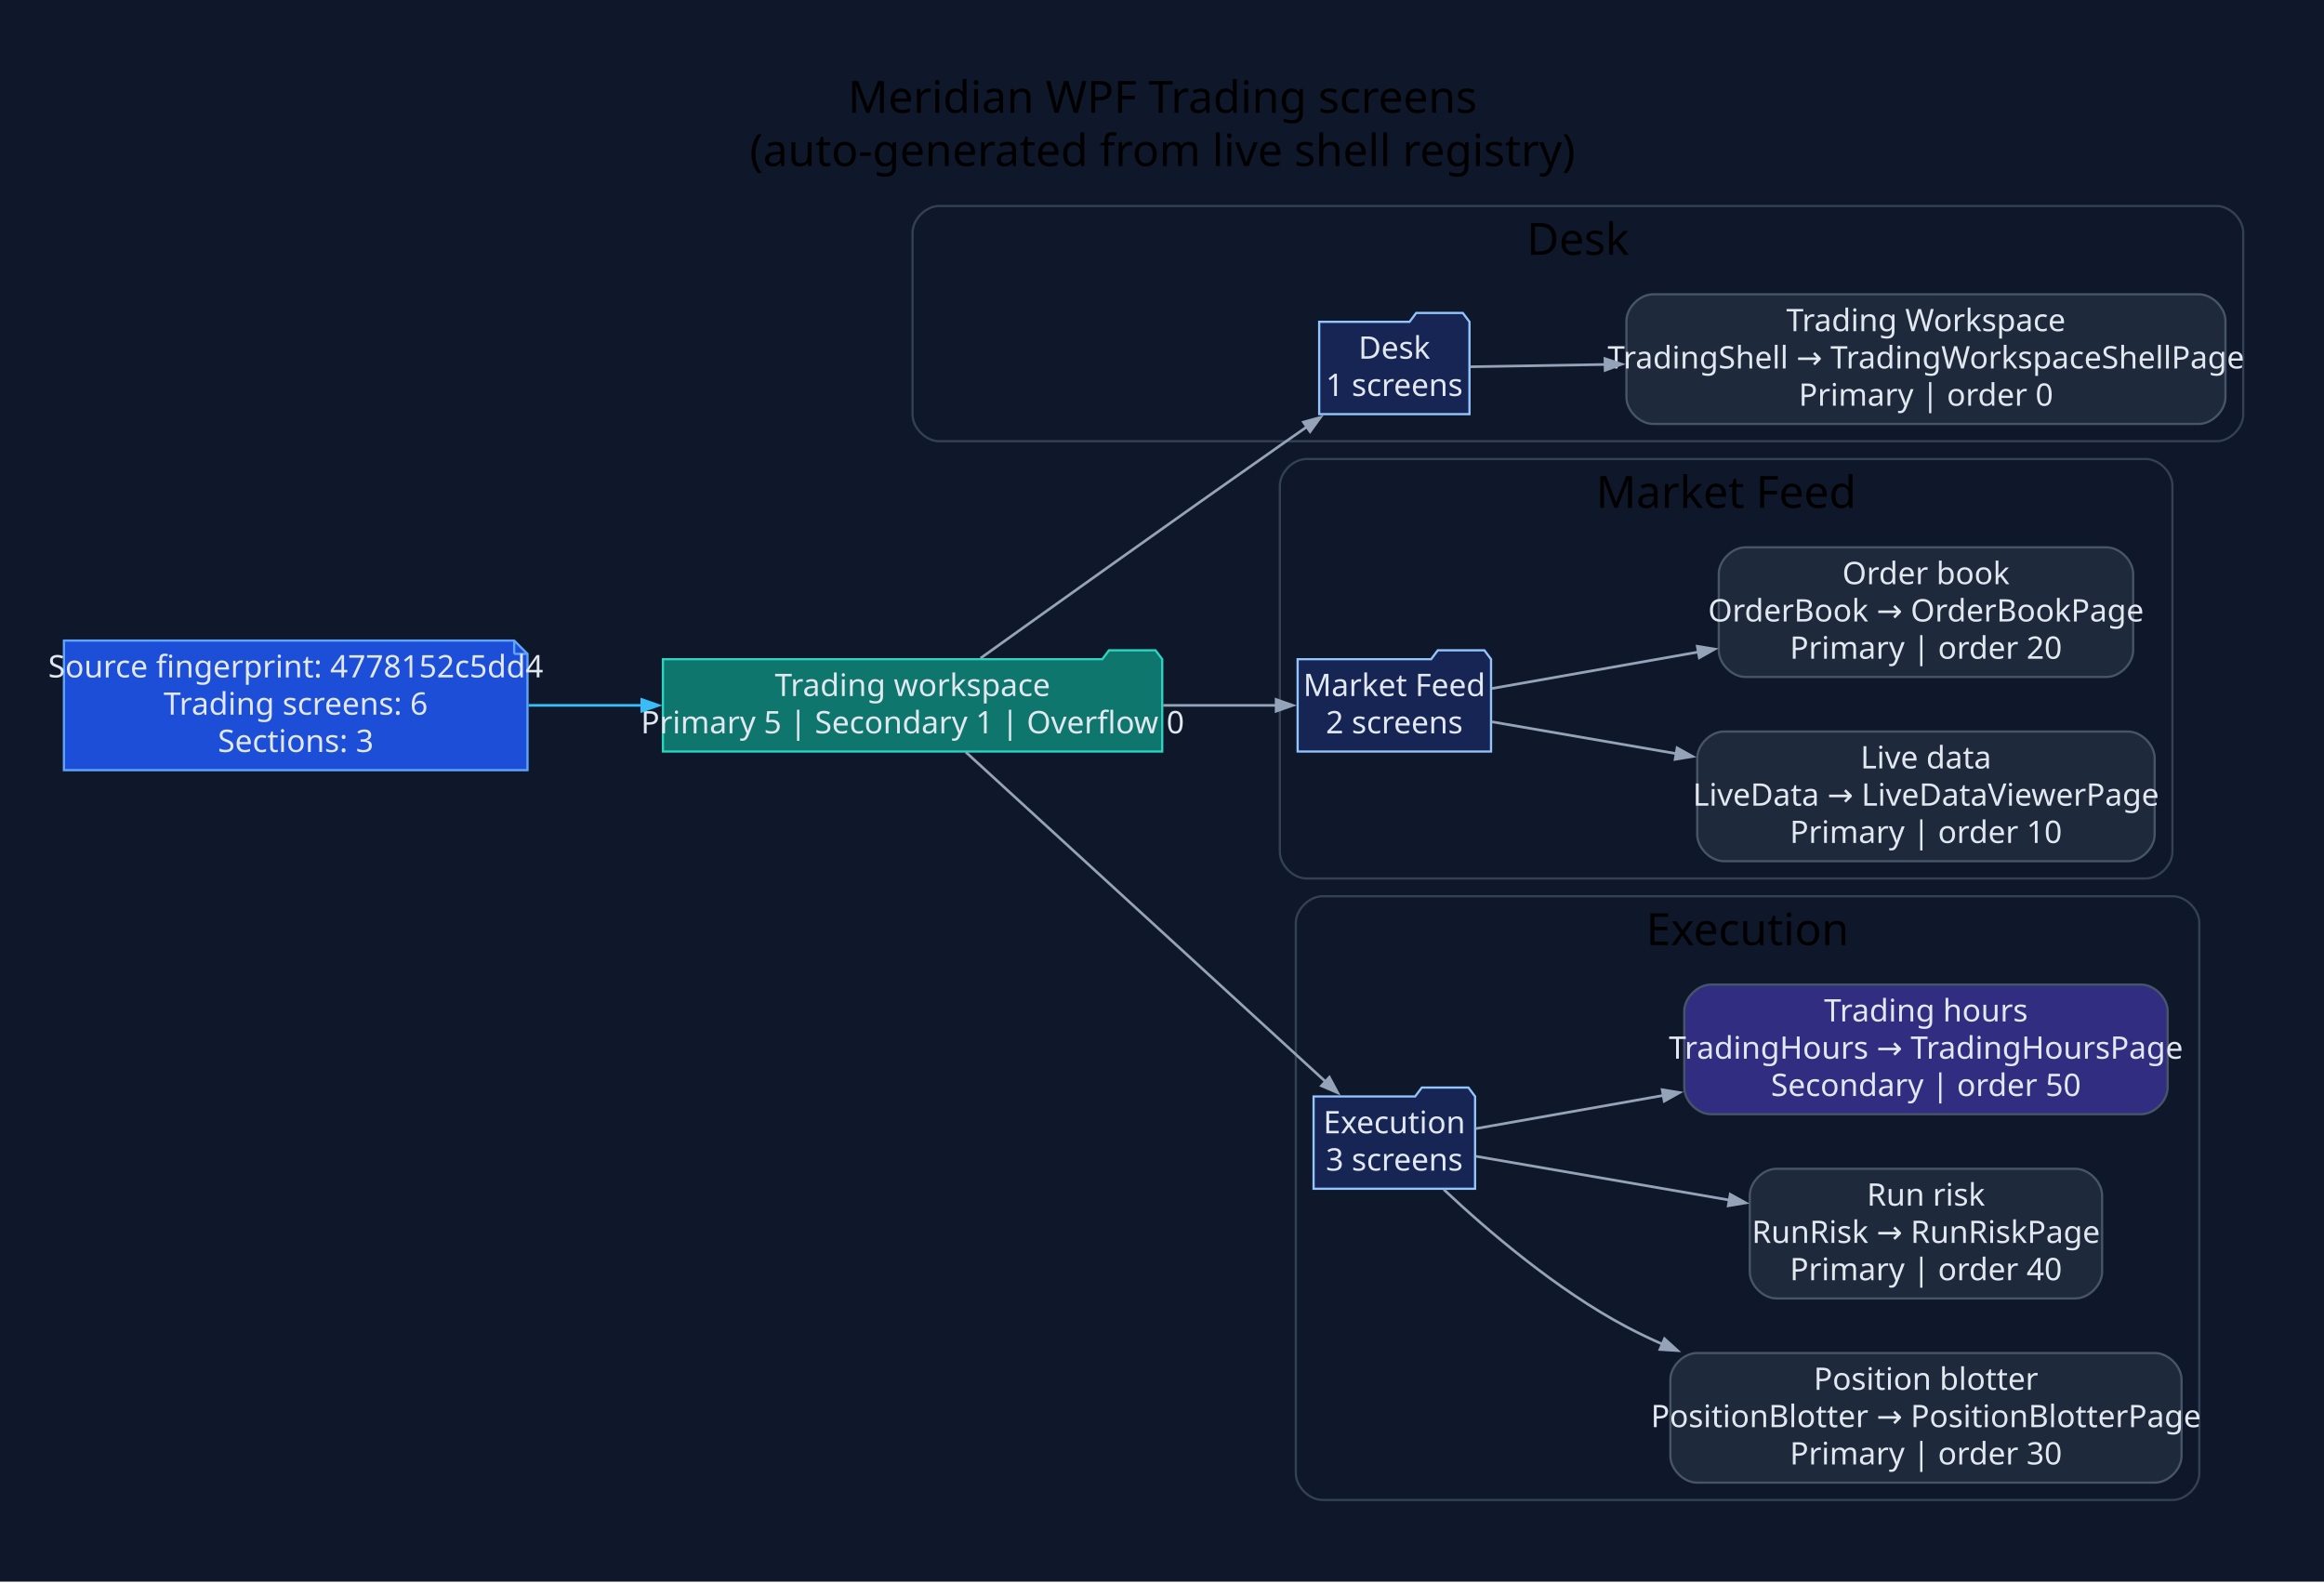
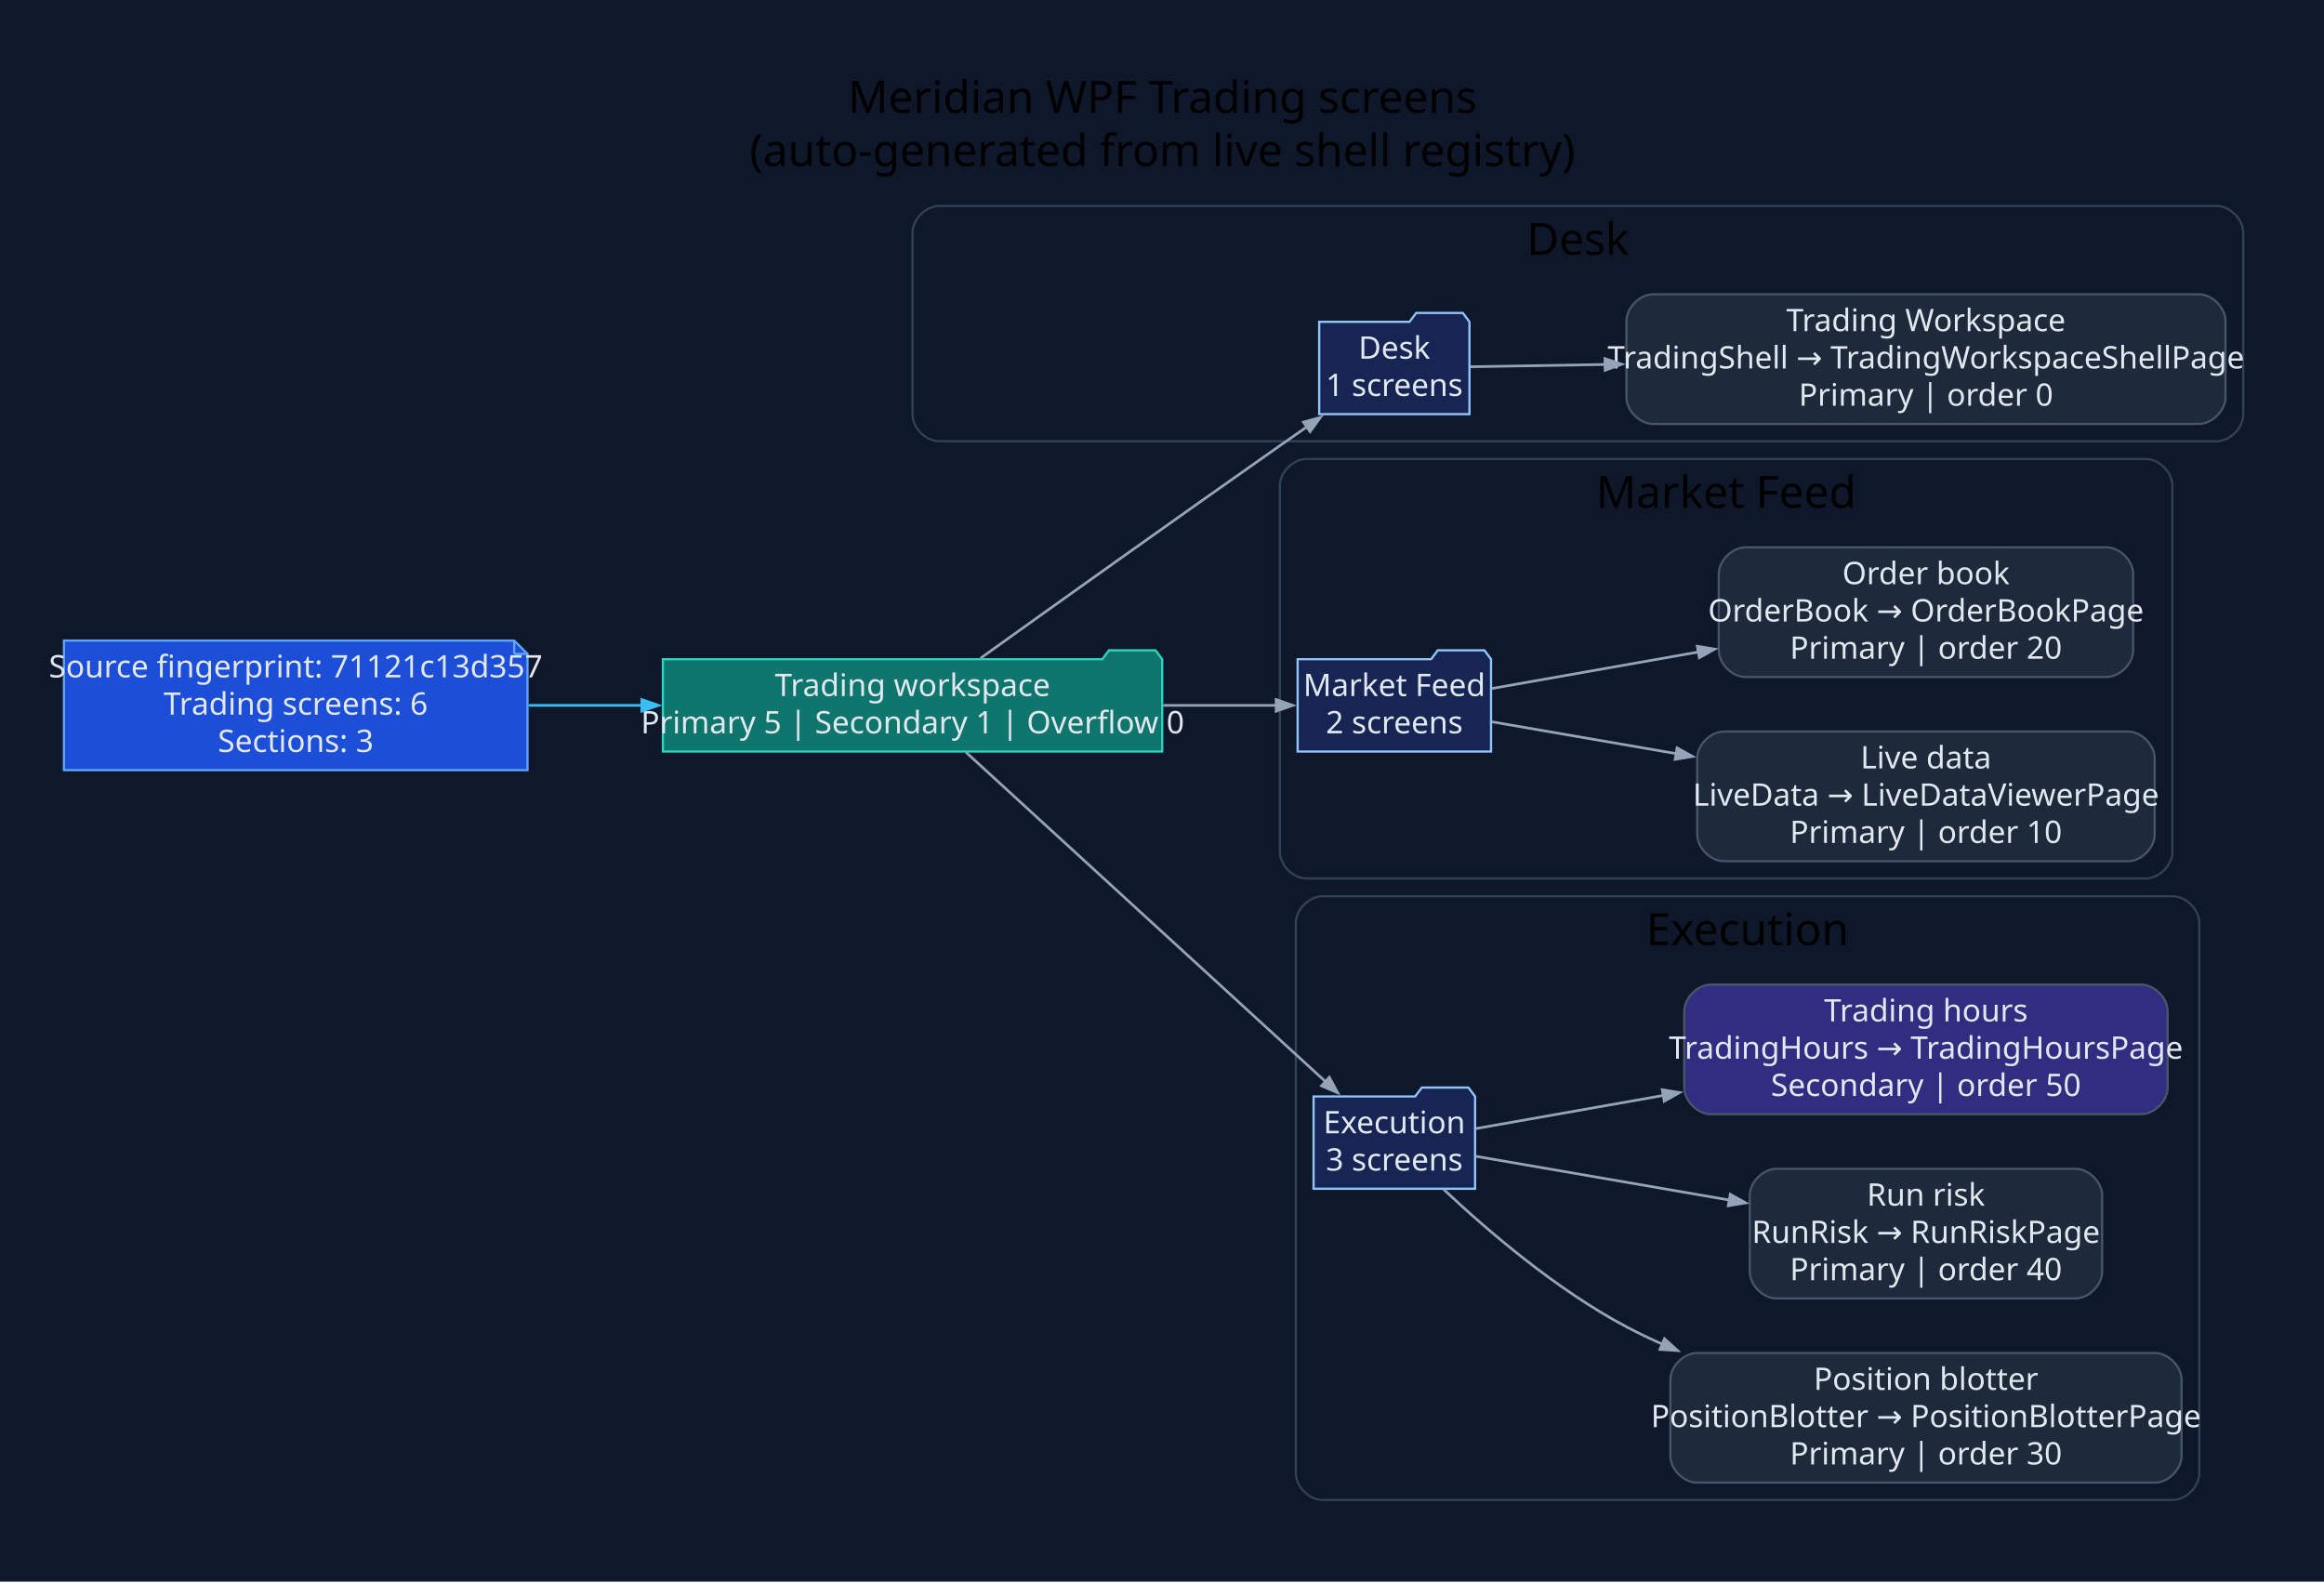
<svg xmlns="http://www.w3.org/2000/svg" width="1047pt" height="713pt" viewBox="0.00 0.00 1047.00 713.00">
  <g id="graph0" class="graph" transform="scale(1 1) rotate(0) translate(28.8 683.8)">
    <polygon fill="#0f172a" stroke="none" points="-28.8,28.8 -28.8,-683.8 1018.61,-683.8 1018.61,28.8 -28.8,28.8" />
    <text xml:space="preserve" text-anchor="middle" x="494.91" y="-633" font-family="Segoe UI" font-size="20.00">Meridian WPF Trading screens</text>
    <text xml:space="preserve" text-anchor="middle" x="494.91" y="-609" font-family="Segoe UI" font-size="20.00">(auto-generated from live shell registry)</text>
    <g id="clust1" class="cluster">
      <path fill="#0f172a" stroke="#334155" d="M394.32,-485C394.32,-485 969.81,-485 969.81,-485 975.81,-485 981.81,-491 981.81,-497 981.81,-497 981.81,-579 981.81,-579 981.81,-585 975.81,-591 969.81,-591 969.81,-591 394.32,-591 394.32,-591 388.32,-591 382.32,-585 382.32,-579 382.32,-579 382.32,-497 382.32,-497 382.32,-491 388.32,-485 394.32,-485" />
      <text xml:space="preserve" text-anchor="middle" x="682.07" y="-569" font-family="Segoe UI" font-size="20.00">Desk</text>
    </g>
    <g id="clust2" class="cluster">
      <path fill="#0f172a" stroke="#334155" d="M559.8,-288C559.8,-288 937.91,-288 937.91,-288 943.91,-288 949.91,-294 949.91,-300 949.91,-300 949.91,-465 949.91,-465 949.91,-471 943.91,-477 937.91,-477 937.91,-477 559.8,-477 559.8,-477 553.8,-477 547.8,-471 547.8,-465 547.8,-465 547.8,-300 547.8,-300 547.8,-294 553.8,-288 559.8,-288" />
      <text xml:space="preserve" text-anchor="middle" x="748.85" y="-455" font-family="Segoe UI" font-size="20.00">Market Feed</text>
    </g>
    <g id="clust3" class="cluster">
      <path fill="#0f172a" stroke="#334155" d="M566.99,-8C566.99,-8 950.02,-8 950.02,-8 956.02,-8 962.02,-14 962.02,-20 962.02,-20 962.02,-268 962.02,-268 962.02,-274 956.02,-280 950.02,-280 950.02,-280 566.99,-280 566.99,-280 560.99,-280 554.99,-274 554.99,-268 554.99,-268 554.99,-20 554.99,-20 554.99,-14 560.99,-8 566.99,-8" />
      <text xml:space="preserve" text-anchor="middle" x="758.5" y="-258" font-family="Segoe UI" font-size="20.00">Execution</text>
    </g>
    <g id="node1" class="node">
      <polygon fill="#1d4ed8" stroke="#60a5fa" points="202.85,-395.2 0,-395.2 0,-336.8 208.85,-336.8 208.85,-389.2 202.85,-395.2" />
      <polyline fill="none" stroke="#60a5fa" points="202.85,-395.2 202.85,-389.2" />
      <polyline fill="none" stroke="#60a5fa" points="208.85,-389.2 202.85,-389.2" />
-       <text xml:space="preserve" text-anchor="middle" x="104.42" y="-378.6" font-family="Segoe UI" font-size="14.00" fill="#e2e8f0">Source fingerprint: 4778152c5dd4</text>
+       <text xml:space="preserve" text-anchor="middle" x="104.42" y="-378.6" font-family="Segoe UI" font-size="14.00" fill="#e2e8f0">Source fingerprint: 71121c13d357</text>
      <text xml:space="preserve" text-anchor="middle" x="104.42" y="-361.8" font-family="Segoe UI" font-size="14.00" fill="#e2e8f0">Trading screens: 6</text>
      <text xml:space="preserve" text-anchor="middle" x="104.42" y="-345" font-family="Segoe UI" font-size="14.00" fill="#e2e8f0">Sections: 3</text>
    </g>
    <g id="node2" class="node">
      <polygon fill="#0f766e" stroke="#2dd4bf" points="494.8,-386.8 491.8,-390.8 470.8,-390.8 467.8,-386.8 269.85,-386.8 269.85,-345.2 494.8,-345.2 494.8,-386.8" />
      <text xml:space="preserve" text-anchor="middle" x="382.32" y="-370.2" font-family="Segoe UI" font-size="14.00" fill="#e2e8f0">Trading workspace</text>
      <text xml:space="preserve" text-anchor="middle" x="382.32" y="-353.4" font-family="Segoe UI" font-size="14.00" fill="#e2e8f0">Primary 5 | Secondary 1 | Overflow 0</text>
    </g>
    <g id="edge1" class="edge">
      <path fill="none" stroke="#38bdf8" stroke-width="1.2" d="M209.34,-366C226.12,-366 243.61,-366 260.75,-366" />
      <polygon fill="#38bdf8" stroke="#38bdf8" stroke-width="1.2" points="260.35,-368.63 267.85,-366 260.35,-363.38 260.35,-368.63" />
    </g>
    <g id="node3" class="node">
      <polygon fill="#172554" stroke="#93c5fd" points="633.22,-538.8 630.22,-542.8 609.22,-542.8 606.22,-538.8 565.52,-538.8 565.52,-497.2 633.22,-497.2 633.22,-538.8" />
      <text xml:space="preserve" text-anchor="middle" x="599.37" y="-522.2" font-family="Segoe UI" font-size="14.00" fill="#e2e8f0">Desk</text>
      <text xml:space="preserve" text-anchor="middle" x="599.37" y="-505.4" font-family="Segoe UI" font-size="14.00" fill="#e2e8f0">1 screens</text>
    </g>
    <g id="edge2" class="edge">
      <path fill="none" stroke="#94a3b8" stroke-width="1.2" d="M412.95,-387.25C445.82,-410.78 500.47,-449.79 547.8,-483 551.78,-485.8 555.96,-488.71 560.12,-491.61" />
      <polygon fill="#94a3b8" stroke="#94a3b8" stroke-width="1.2" points="558.42,-493.62 566.08,-495.74 561.41,-489.31 558.42,-493.62" />
    </g>
    <g id="node5" class="node">
      <polygon fill="#172554" stroke="#93c5fd" points="642.94,-386.8 639.94,-390.8 618.94,-390.8 615.94,-386.8 555.8,-386.8 555.8,-345.2 642.94,-345.2 642.94,-386.8" />
      <text xml:space="preserve" text-anchor="middle" x="599.37" y="-370.2" font-family="Segoe UI" font-size="14.00" fill="#e2e8f0">Market Feed</text>
      <text xml:space="preserve" text-anchor="middle" x="599.37" y="-353.4" font-family="Segoe UI" font-size="14.00" fill="#e2e8f0">2 screens</text>
    </g>
    <g id="edge4" class="edge">
      <path fill="none" stroke="#94a3b8" stroke-width="1.2" d="M495.25,-366C513.17,-366 530.92,-366 546.52,-366" />
      <polygon fill="#94a3b8" stroke="#94a3b8" stroke-width="1.2" points="546.12,-368.63 553.62,-366 546.12,-363.38 546.12,-368.63" />
    </g>
    <g id="node8" class="node">
      <polygon fill="#172554" stroke="#93c5fd" points="635.75,-189.8 632.75,-193.8 611.75,-193.8 608.75,-189.8 562.99,-189.8 562.99,-148.2 635.75,-148.2 635.75,-189.8" />
      <text xml:space="preserve" text-anchor="middle" x="599.37" y="-173.2" font-family="Segoe UI" font-size="14.00" fill="#e2e8f0">Execution</text>
      <text xml:space="preserve" text-anchor="middle" x="599.37" y="-156.4" font-family="Segoe UI" font-size="14.00" fill="#e2e8f0">3 screens</text>
    </g>
    <g id="edge7" class="edge">
      <path fill="none" stroke="#94a3b8" stroke-width="1.2" d="M406.34,-344.92C445.52,-309.02 525.16,-236.06 568.55,-196.31" />
      <polygon fill="#94a3b8" stroke="#94a3b8" stroke-width="1.2" points="570.1,-198.46 573.85,-191.46 566.55,-194.59 570.1,-198.46" />
    </g>
    <g id="node4" class="node">
      <path fill="#1e293b" stroke="#475569" d="M961.81,-551.2C961.81,-551.2 715.94,-551.2 715.94,-551.2 709.94,-551.2 703.94,-545.2 703.94,-539.2 703.94,-539.2 703.94,-504.8 703.94,-504.8 703.94,-498.8 709.94,-492.8 715.94,-492.8 715.94,-492.8 961.81,-492.8 961.81,-492.8 967.81,-492.8 973.81,-498.8 973.81,-504.8 973.81,-504.8 973.81,-539.2 973.81,-539.2 973.81,-545.2 967.81,-551.2 961.81,-551.2" />
      <text xml:space="preserve" text-anchor="middle" x="838.87" y="-534.6" font-family="Segoe UI" font-size="14.00" fill="#e2e8f0">Trading Workspace</text>
      <text xml:space="preserve" text-anchor="middle" x="838.87" y="-517.8" font-family="Segoe UI" font-size="14.00" fill="#e2e8f0">TradingShell → TradingWorkspaceShellPage</text>
      <text xml:space="preserve" text-anchor="middle" x="838.87" y="-501" font-family="Segoe UI" font-size="14.00" fill="#e2e8f0">Primary | order 0</text>
    </g>
    <g id="edge3" class="edge">
      <path fill="none" stroke="#94a3b8" stroke-width="1.2" d="M633.64,-518.56C650.32,-518.84 671.79,-519.2 694.51,-519.59" />
      <polygon fill="#94a3b8" stroke="#94a3b8" stroke-width="1.2" points="694.26,-522.21 701.8,-519.71 694.35,-516.96 694.26,-522.21" />
    </g>
    <g id="node6" class="node">
      <path fill="#1e293b" stroke="#475569" d="M929.91,-354.2C929.91,-354.2 747.83,-354.2 747.83,-354.2 741.83,-354.2 735.83,-348.2 735.83,-342.2 735.83,-342.2 735.83,-307.8 735.83,-307.8 735.83,-301.8 741.83,-295.8 747.83,-295.8 747.83,-295.8 929.91,-295.8 929.91,-295.8 935.91,-295.8 941.91,-301.8 941.91,-307.8 941.91,-307.8 941.91,-342.2 941.91,-342.2 941.91,-348.2 935.91,-354.2 929.91,-354.2" />
      <text xml:space="preserve" text-anchor="middle" x="838.87" y="-337.6" font-family="Segoe UI" font-size="14.00" fill="#e2e8f0">Live data</text>
      <text xml:space="preserve" text-anchor="middle" x="838.87" y="-320.8" font-family="Segoe UI" font-size="14.00" fill="#e2e8f0">LiveData → LiveDataViewerPage</text>
      <text xml:space="preserve" text-anchor="middle" x="838.87" y="-304" font-family="Segoe UI" font-size="14.00" fill="#e2e8f0">Primary | order 10</text>
    </g>
    <g id="edge5" class="edge">
      <path fill="none" stroke="#94a3b8" stroke-width="1.2" d="M643.38,-358.58C666.76,-354.54 696.86,-349.34 726.37,-344.25" />
      <polygon fill="#94a3b8" stroke="#94a3b8" stroke-width="1.2" points="726.76,-346.84 733.71,-342.98 725.87,-341.67 726.76,-346.84" />
    </g>
    <g id="node7" class="node">
      <path fill="#1e293b" stroke="#475569" d="M920.22,-437.2C920.22,-437.2 757.53,-437.2 757.53,-437.2 751.53,-437.2 745.53,-431.2 745.53,-425.2 745.53,-425.2 745.53,-390.8 745.53,-390.8 745.53,-384.8 751.53,-378.8 757.53,-378.8 757.53,-378.8 920.22,-378.8 920.22,-378.8 926.22,-378.8 932.22,-384.8 932.22,-390.8 932.22,-390.8 932.22,-425.2 932.22,-425.2 932.22,-431.2 926.22,-437.2 920.22,-437.2" />
      <text xml:space="preserve" text-anchor="middle" x="838.87" y="-420.6" font-family="Segoe UI" font-size="14.00" fill="#e2e8f0">Order book</text>
      <text xml:space="preserve" text-anchor="middle" x="838.87" y="-403.8" font-family="Segoe UI" font-size="14.00" fill="#e2e8f0">OrderBook → OrderBookPage</text>
      <text xml:space="preserve" text-anchor="middle" x="838.87" y="-387" font-family="Segoe UI" font-size="14.00" fill="#e2e8f0">Primary | order 20</text>
    </g>
    <g id="edge6" class="edge">
      <path fill="none" stroke="#94a3b8" stroke-width="1.2" d="M643.38,-373.61C669.4,-378.21 703.76,-384.28 736.35,-390.05" />
      <polygon fill="#94a3b8" stroke="#94a3b8" stroke-width="1.2" points="735.85,-392.62 743.7,-391.35 736.77,-387.46 735.85,-392.62" />
    </g>
    <g id="node9" class="node">
      <path fill="#1e293b" stroke="#475569" d="M942.02,-74.2C942.02,-74.2 735.73,-74.2 735.73,-74.2 729.73,-74.2 723.73,-68.2 723.73,-62.2 723.73,-62.2 723.73,-27.8 723.73,-27.8 723.73,-21.8 729.73,-15.8 735.73,-15.8 735.73,-15.8 942.02,-15.8 942.02,-15.8 948.02,-15.8 954.02,-21.8 954.02,-27.8 954.02,-27.8 954.02,-62.2 954.02,-62.2 954.02,-68.2 948.02,-74.2 942.02,-74.2" />
      <text xml:space="preserve" text-anchor="middle" x="838.87" y="-57.6" font-family="Segoe UI" font-size="14.00" fill="#e2e8f0">Position blotter</text>
      <text xml:space="preserve" text-anchor="middle" x="838.87" y="-40.8" font-family="Segoe UI" font-size="14.00" fill="#e2e8f0">PositionBlotter → PositionBlotterPage</text>
      <text xml:space="preserve" text-anchor="middle" x="838.87" y="-24" font-family="Segoe UI" font-size="14.00" fill="#e2e8f0">Primary | order 30</text>
    </g>
    <g id="edge8" class="edge">
      <path fill="none" stroke="#94a3b8" stroke-width="1.2" d="M621.65,-147.87C641.46,-129.25 672.57,-102.59 703.94,-86 709.21,-83.21 714.7,-80.58 720.32,-78.11" />
      <polygon fill="#94a3b8" stroke="#94a3b8" stroke-width="1.2" points="721.08,-80.64 726.96,-75.3 719.03,-75.8 721.08,-80.64" />
    </g>
    <g id="node10" class="node">
      <path fill="#1e293b" stroke="#475569" d="M906.24,-157.2C906.24,-157.2 771.5,-157.2 771.5,-157.2 765.5,-157.2 759.5,-151.2 759.5,-145.2 759.5,-145.2 759.5,-110.8 759.5,-110.8 759.5,-104.8 765.5,-98.8 771.5,-98.8 771.5,-98.8 906.24,-98.8 906.24,-98.8 912.24,-98.8 918.24,-104.8 918.24,-110.8 918.24,-110.8 918.24,-145.2 918.24,-145.2 918.24,-151.2 912.24,-157.2 906.24,-157.2" />
      <text xml:space="preserve" text-anchor="middle" x="838.87" y="-140.6" font-family="Segoe UI" font-size="14.00" fill="#e2e8f0">Run risk</text>
      <text xml:space="preserve" text-anchor="middle" x="838.87" y="-123.8" font-family="Segoe UI" font-size="14.00" fill="#e2e8f0">RunRisk → RunRiskPage</text>
      <text xml:space="preserve" text-anchor="middle" x="838.87" y="-107" font-family="Segoe UI" font-size="14.00" fill="#e2e8f0">Primary | order 40</text>
    </g>
    <g id="edge9" class="edge">
      <path fill="none" stroke="#94a3b8" stroke-width="1.2" d="M636.18,-162.82C666.42,-157.6 710.99,-149.9 750.55,-143.07" />
      <polygon fill="#94a3b8" stroke="#94a3b8" stroke-width="1.2" points="750.7,-145.71 757.64,-141.85 749.8,-140.54 750.7,-145.71" />
    </g>
    <g id="node11" class="node">
      <path fill="#312e81" stroke="#475569" d="M935.77,-240.2C935.77,-240.2 741.98,-240.2 741.98,-240.2 735.98,-240.2 729.98,-234.2 729.98,-228.2 729.98,-228.2 729.98,-193.8 729.98,-193.8 729.98,-187.8 735.98,-181.8 741.98,-181.8 741.98,-181.8 935.77,-181.8 935.77,-181.8 941.77,-181.8 947.77,-187.8 947.77,-193.8 947.77,-193.8 947.77,-228.2 947.77,-228.2 947.77,-234.2 941.77,-240.2 935.77,-240.2" />
      <text xml:space="preserve" text-anchor="middle" x="838.87" y="-223.6" font-family="Segoe UI" font-size="14.00" fill="#e2e8f0">Trading hours</text>
      <text xml:space="preserve" text-anchor="middle" x="838.87" y="-206.8" font-family="Segoe UI" font-size="14.00" fill="#e2e8f0">TradingHours → TradingHoursPage</text>
      <text xml:space="preserve" text-anchor="middle" x="838.87" y="-190" font-family="Segoe UI" font-size="14.00" fill="#e2e8f0">Secondary | order 50</text>
    </g>
    <g id="edge10" class="edge">
      <path fill="none" stroke="#94a3b8" stroke-width="1.2" d="M636.18,-175.33C658.94,-179.36 689.83,-184.82 720.58,-190.26" />
      <polygon fill="#94a3b8" stroke="#94a3b8" stroke-width="1.2" points="720.05,-192.83 727.89,-191.55 720.96,-187.66 720.05,-192.83" />
    </g>
  </g>
</svg>
